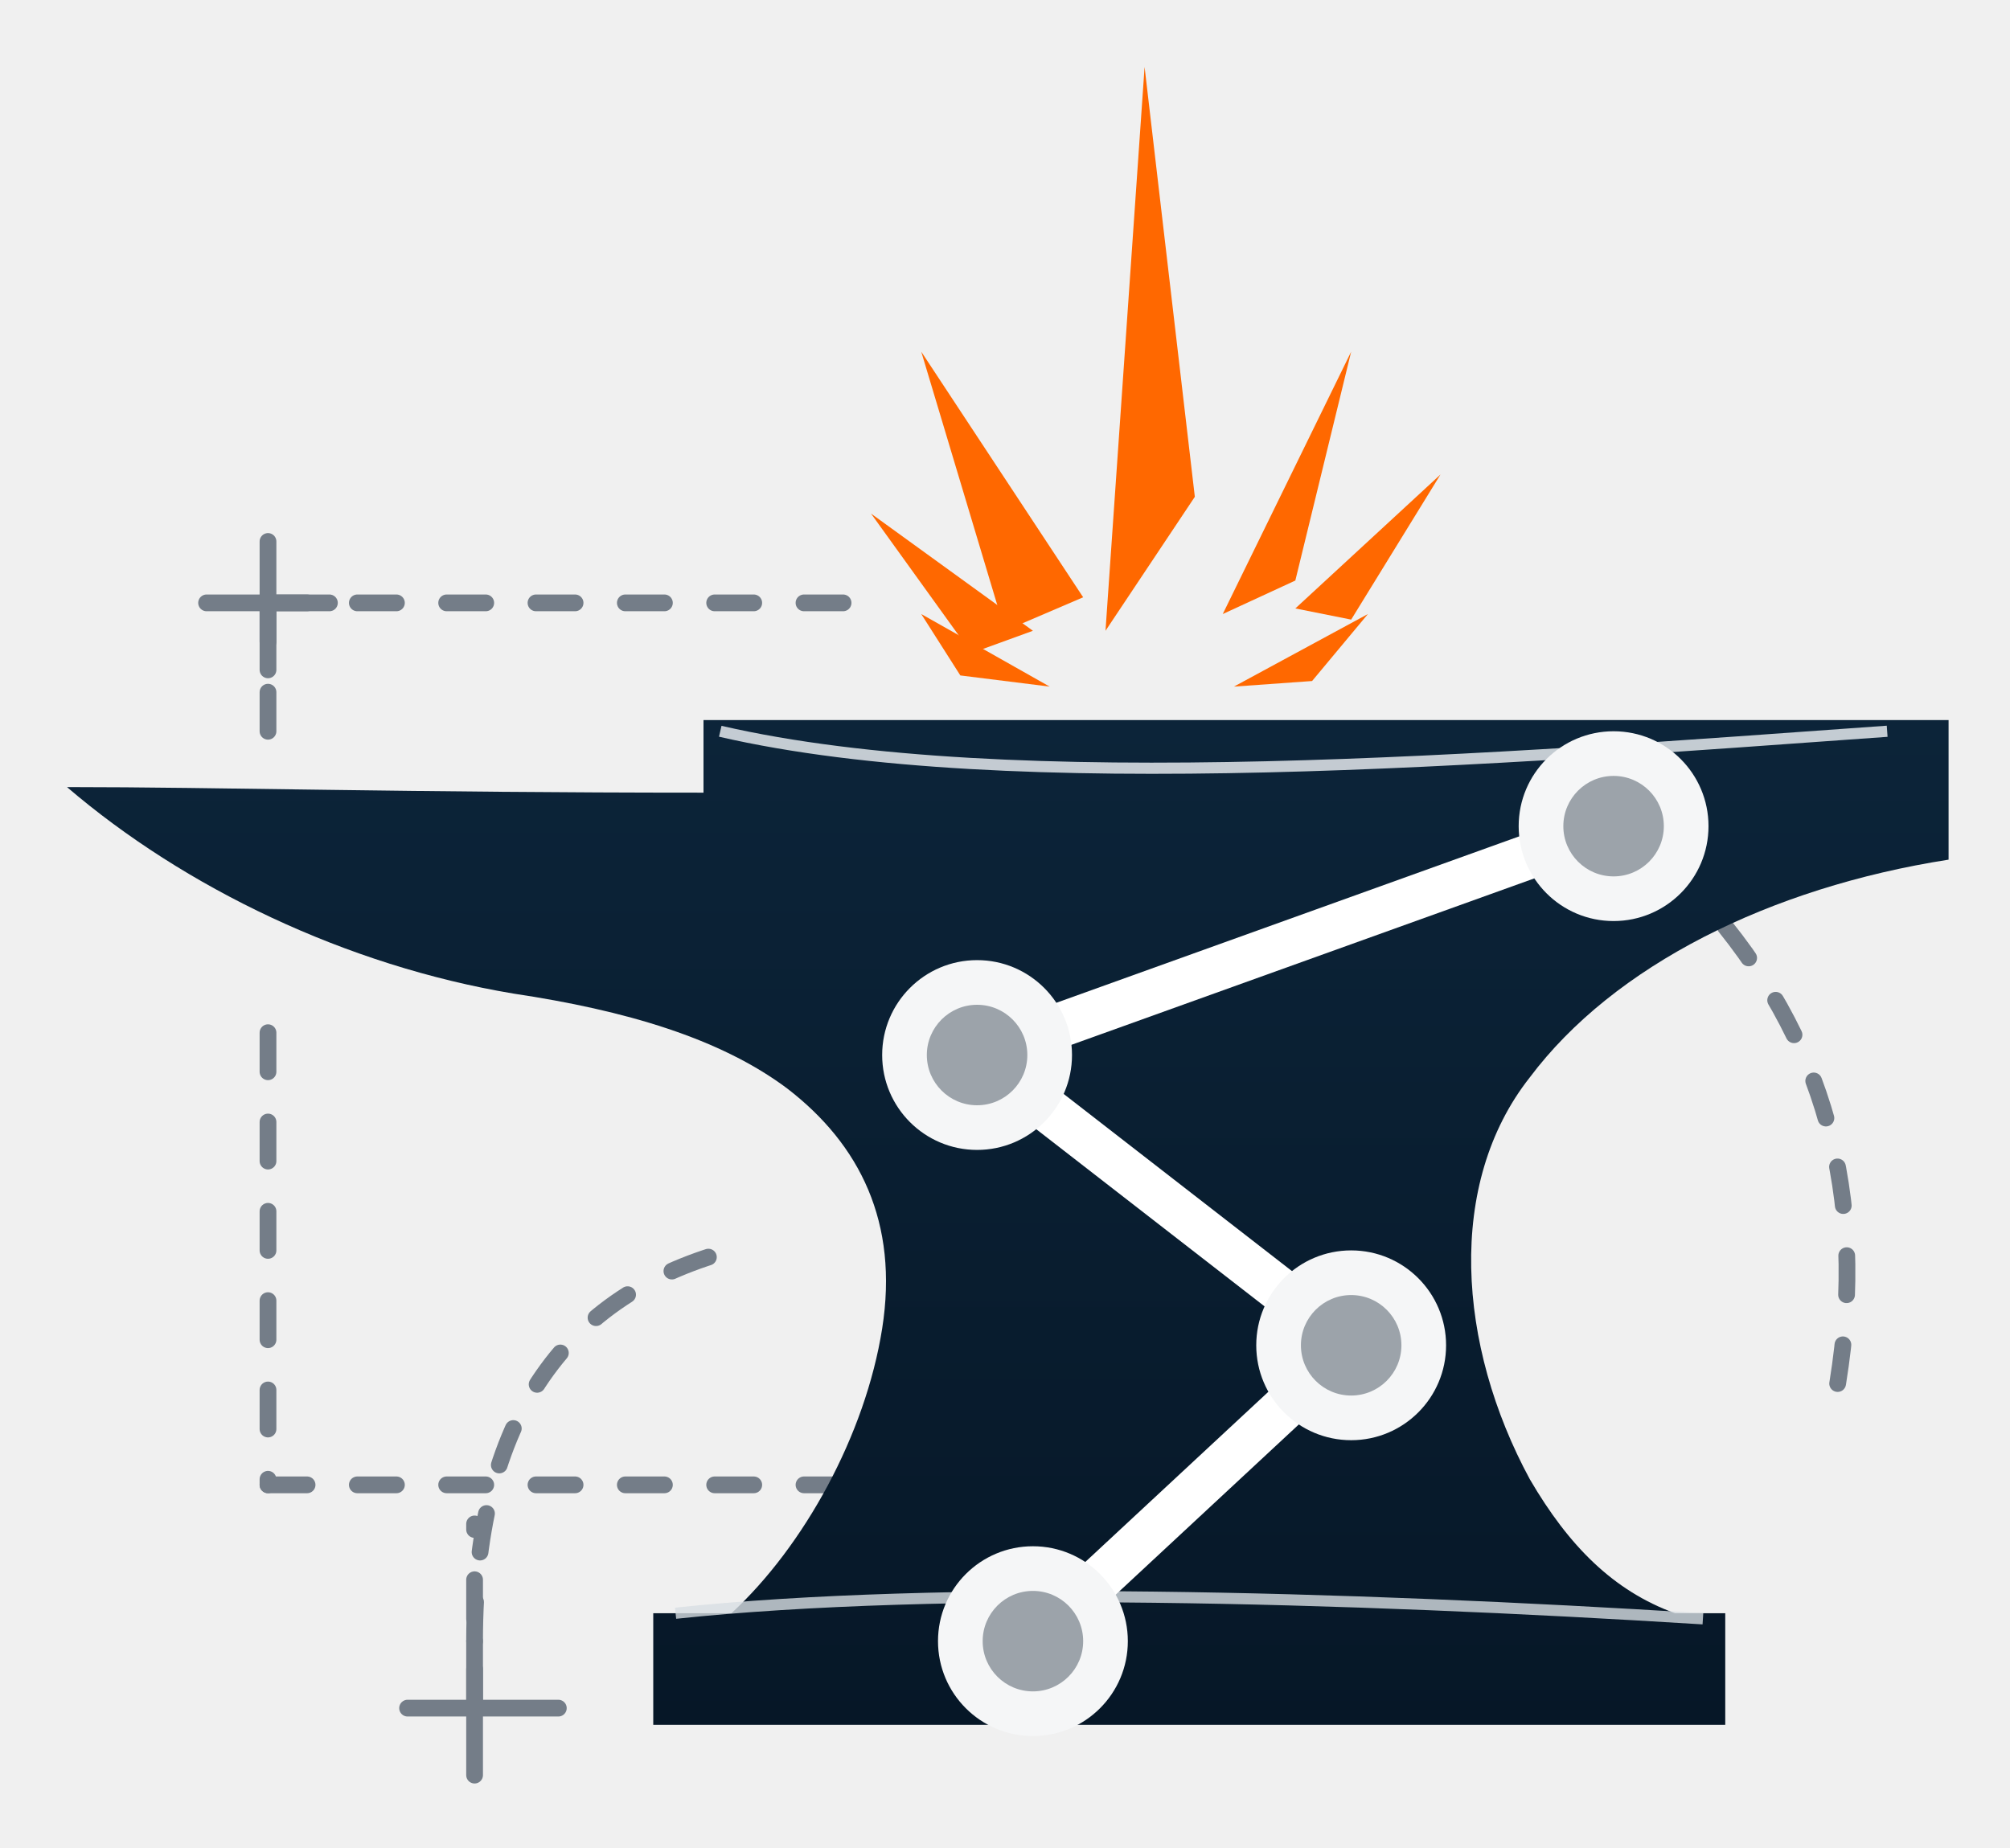
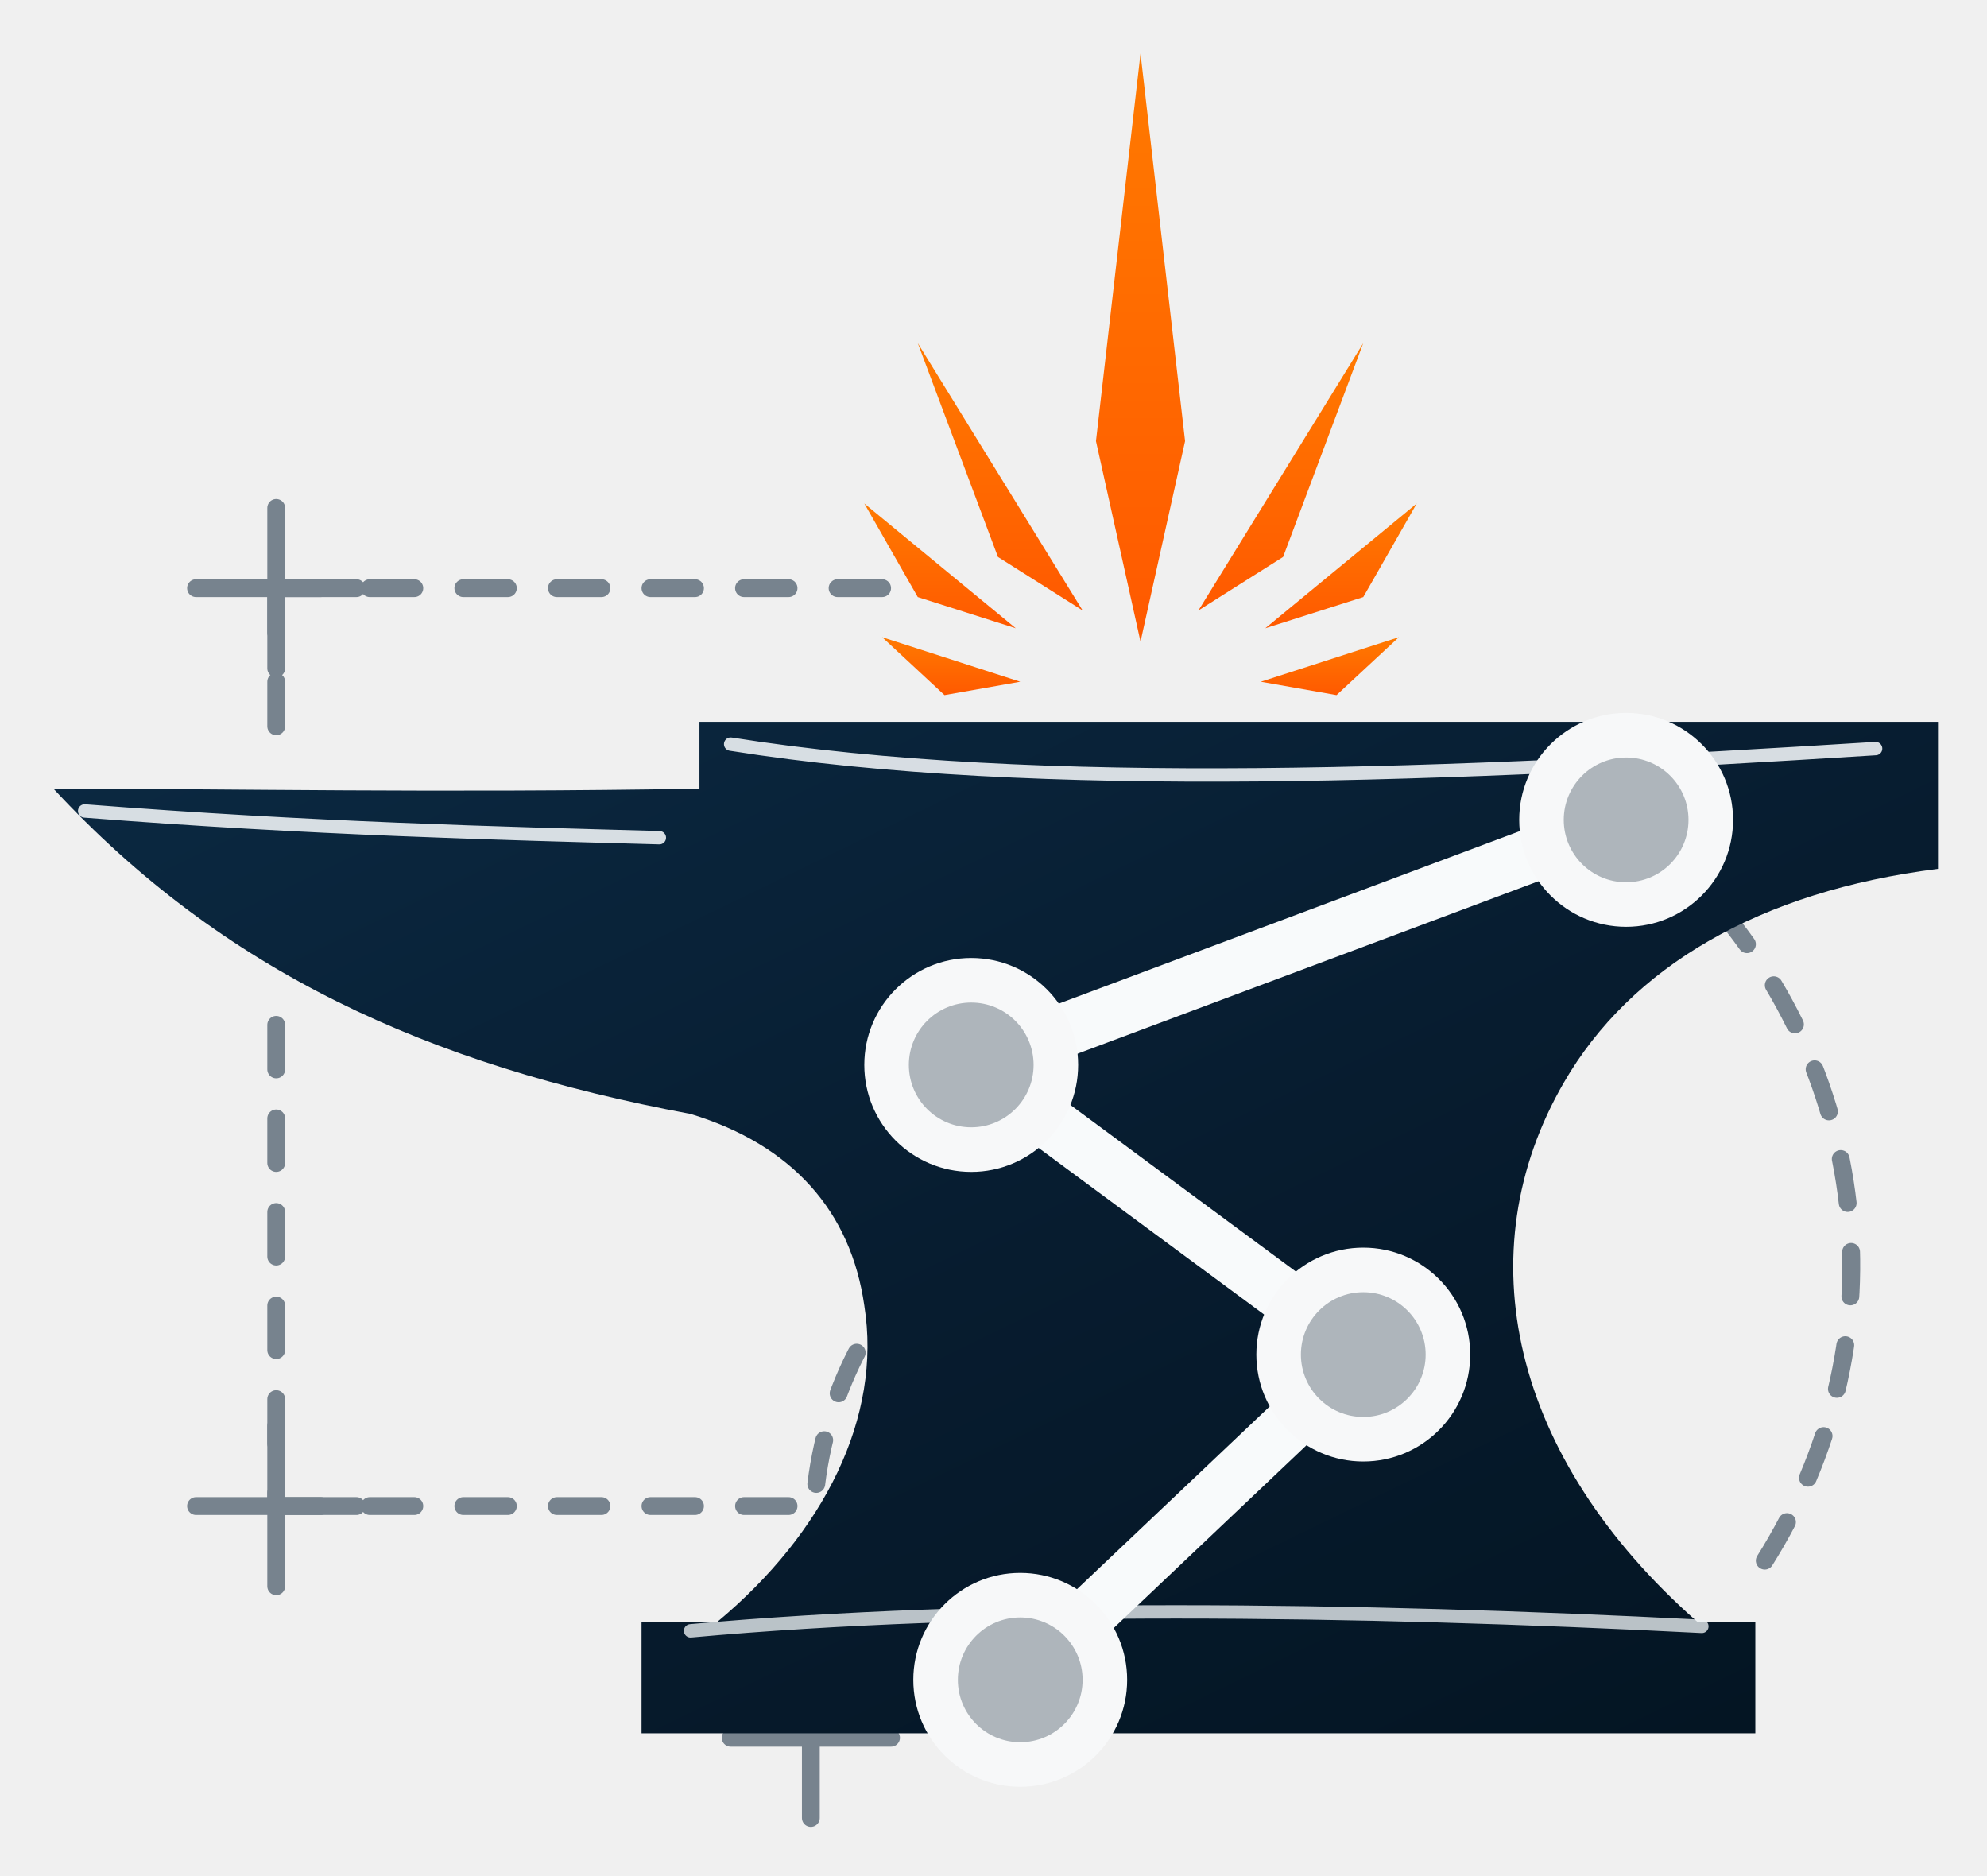
- <svg xmlns="http://www.w3.org/2000/svg" viewBox="16 308 360 331" width="360" height="331" role="img" aria-labelledby="pf-mark-title">
+ <svg xmlns="http://www.w3.org/2000/svg" viewBox="20 364 446 421" width="446" height="421" role="img" aria-labelledby="pf-mark-title pf-mark-desc">
  <style>
-     /* Colours live here rather than only in presentation attributes so the dark
-        scheme below can override them. The presentation attributes are kept as a
-        fallback for renderers that ignore stylesheets; CSS wins where both apply.
+     /* The artwork is navy on transparent, which disappears against a dark page.
+        For a reader who prefers a dark scheme the navy gradient flips to light
+        steel, and everything drawn on top of the anvil inverts with it or it
+        would vanish in turn: the graph links and node rings go dark, the metal
+        highlights go dark, and the construction guides lighten. The sparks need
+        no variant, because the orange carries on either background.

-        In the dark scheme the navy gradient flips to light steel, so the anvil
-        does not disappear into a dark page. Everything drawn on top of the anvil
-        then has to invert too, or it would vanish in turn: the graph links and
-        the node rings go dark, the highlight strokes go dark, and the
-        construction marks lighten. The sparks are left alone, because the orange
-        carries on either background. */
-     .g1 { stop-color: #0c2439 }
-     .g2 { stop-color: #061727 }
-     .guides { stroke: #6e7883 }
-     .hl { stroke: #d8dee3 }
-     .links { stroke: #ffffff }
-     .ring { fill: #f5f6f7 }
-     .core { fill: #9ca3aa }
+        Colours live here rather than only in presentation attributes so the media
+        query can override them. The attributes stay as a fallback for renderers
+        that ignore stylesheets, and CSS wins where both apply. */
+     .n1 { stop-color: #0b2942 }
+     .n2 { stop-color: #071c2f }
+     .n3 { stop-color: #041523 }
+     .guides { stroke: #77838e }
+     .hl { stroke: #edf2f5 }
+     .links { stroke: #f8fafb }
+     .ring { fill: #f7f8f9 }
+     .core { fill: #aeb5bb }

    @media (prefers-color-scheme: dark) {
-       .g1 { stop-color: #dbe3ea }
-       .g2 { stop-color: #aebbc7 }
-       .guides { stroke: #8a949f }
-       .hl { stroke: #7e8b98 }
-       .links { stroke: #0d2135 }
-       .ring { fill: #0d2135 }
-       .core { fill: #6d7a87 }
+       .n1 { stop-color: #e6edf3 }
+       .n2 { stop-color: #ccd8e1 }
+       .n3 { stop-color: #b0bfcb }
+       .guides { stroke: #8d99a5 }
+       .hl { stroke: #5d6b78 }
+       .links { stroke: #0a1c2e }
+       .ring { fill: #0a1c2e }
+       .core { fill: #616e7b }
    }
  </style>
  <defs>
-     <linearGradient id="pf-navy" x1="0" y1="0" x2="0" y2="1">
-       <stop class="g1" offset="0" stop-color="#0c2439" />
-       <stop class="g2" offset="1" stop-color="#061727" />
+     <linearGradient id="pf-navy" x1="0" y1="0" x2="0.9" y2="1">
+       <stop class="n1" offset="0" stop-color="#0b2942" />
+       <stop class="n2" offset="0.55" stop-color="#071c2f" />
+       <stop class="n3" offset="1" stop-color="#041523" />
+     </linearGradient>
+     <linearGradient id="pf-orange" x1="0" y1="0" x2="0" y2="1">
+       <stop offset="0" stop-color="#ff7a00" />
+       <stop offset="1" stop-color="#ff5900" />
    </linearGradient>
  </defs>
-   <g class="guides" fill="none" stroke="#6e7883" stroke-width="3" stroke-linecap="round" opacity="0.95">
-     <path d="M64 416 H174" stroke-dasharray="7 9" />
-     <path d="M64 416 V443" stroke-dasharray="7 9" />
-     <path d="M64 405 V428 M53 416 H75" />
-     <path d="M64 493 V574" stroke-dasharray="7 9" />
-     <path d="M64 574 H167" stroke-dasharray="7 9" />
-     <path d="M101 614 V581" stroke-dasharray="7 9" />
-     <path d="M89 614 H116 M101 602 V626" />
-     <path d="M101 602 C101 560 119 538 151 531" stroke-dasharray="7 9" />
-     <path d="M325 474 C345 499 351 528 344 562" stroke-dasharray="7 9" />
+   <g class="guides" fill="none" stroke="#77838e" stroke-width="4" stroke-linecap="round" stroke-linejoin="round">
+     <path d="M82 496 H218" stroke-dasharray="10 11" />
+     <path d="M82 496 V534" stroke-dasharray="10 11" />
+     <path d="M82 594 V702" stroke-dasharray="10 11" />
+     <path d="M82 702 H211" stroke-dasharray="10 11" />
+     <path d="M202 754 V717" stroke-dasharray="10 11" />
+     <path d="M203 718 C198 667 233 627 286 613" stroke-dasharray="10 11" />
+     <path d="M406 568 C442 611 446 671 413 719" stroke-dasharray="10 11" />
+     <path d="M82 478 V514 M64 496 H100" />
+     <path d="M82 684 V720 M64 702 H100" />
+     <path d="M202 736 V772 M184 754 H220" />
  </g>
-   <g fill="#ff6800">
-     <path d="M221 320 L230 397 L214 421 Z" />
-     <path d="M181 371 L210 415 L196 421 Z" />
-     <path d="M258 371 L235 418 L248 412 Z" />
-     <path d="M172 400 L201 421 L190 425 Z" />
-     <path d="M274 393 L248 417 L258 419 Z" />
-     <path d="M181 418 L204 431 L188 429 Z" />
-     <path d="M261 418 L237 431 L251 430 Z" />
-   </g>
-   <path fill="url(#pf-navy)" d="     M28 449     C55 449 89 450 142 450     L142 437     L365 437     L365 462     C333 467 305 481 290 501     C275 520 277 549 290 573     C297 585 305 593 316 597     L325 597     L325 617     L133 617     L133 597     L147 597     C160 585 171 565 174 546     C177 527 170 513 157 503     C145 494 128 489 108 486     C78 481 49 467 28 449 Z" />
-   <path d="M145 439 C197 451 284 444 354 439" fill="none" class="hl" stroke="#d8dee3" stroke-width="2" opacity="0.9" />
-   <path d="M137 597 C184 592 257 594 321 598" fill="none" class="hl" stroke="#d8dee3" stroke-width="2" opacity="0.8" />
-   <g class="links" fill="none" stroke="#ffffff" stroke-width="8" stroke-linecap="round" stroke-linejoin="round">
-     <path d="M191 497 L305 456" />
-     <path d="M191 497 L258 549" />
-     <path d="M258 549 L201 602" />
+   <g fill="url(#pf-orange)">
+     <path d="M276 376 L286 463 L276 508 L266 463 Z" />
+     <path d="M226 441 L263 501 L244 489 Z" />
+     <path d="M326 441 L289 501 L308 489 Z" />
+     <path d="M214 477 L248 505 L226 498 Z" />
+     <path d="M338 477 L304 505 L326 498 Z" />
+     <path d="M218 507 L249 517 L232 520 Z" />
+     <path d="M334 507 L303 517 L320 520 Z" />
  </g>
  <g>
-     <circle cx="305" cy="456" r="17" class="ring" fill="#f5f6f7" />
-     <circle cx="305" cy="456" r="9" class="core" fill="#9ca3aa" />
-     <circle cx="191" cy="497" r="17" class="ring" fill="#f5f6f7" />
-     <circle cx="191" cy="497" r="9" class="core" fill="#9ca3aa" />
-     <circle cx="258" cy="549" r="17" class="ring" fill="#f5f6f7" />
-     <circle cx="258" cy="549" r="9" class="core" fill="#9ca3aa" />
-     <circle cx="201" cy="602" r="17" class="ring" fill="#f5f6f7" />
-     <circle cx="201" cy="602" r="9" class="core" fill="#9ca3aa" />
+     <path fill="url(#pf-navy)" d="       M32 541       C72 541 118 542 177 541       L177 526       H455       V559       C415 564 386 581 371 607       C349 645 359 691 401 728       H414       V753       H164       V728       H181       C205 708 218 682 214 657       C211 636 198 621 175 614       C116 603 70 582 32 541 Z" />
+     <path d="M39 546 C90 550 132 551 168 552" fill="none" class="hl" stroke="#edf2f5" stroke-width="3" stroke-linecap="round" opacity="0.9" />
+     <path d="M184 531 C253 542 345 538 441 532" fill="none" class="hl" stroke="#edf2f5" stroke-width="3" stroke-linecap="round" opacity="0.9" />
+     <path d="M175 730 C241 724 324 725 402 729" fill="none" class="hl" stroke="#edf2f5" stroke-width="3" stroke-linecap="round" opacity="0.78" />
+     <g class="links" fill="none" stroke="#f8fafb" stroke-width="12" stroke-linecap="round" stroke-linejoin="round">
+       <path d="M238 603 L385 548" />
+       <path d="M238 603 L326 668" />
+       <path d="M326 668 L249 741" />
+     </g>
+     <g>
+       <circle cx="385" cy="548" r="24" class="ring" fill="#f7f8f9" />
+       <circle cx="385" cy="548" r="14" class="core" fill="#aeb5bb" />
+       <circle cx="238" cy="603" r="24" class="ring" fill="#f7f8f9" />
+       <circle cx="238" cy="603" r="14" class="core" fill="#aeb5bb" />
+       <circle cx="326" cy="668" r="24" class="ring" fill="#f7f8f9" />
+       <circle cx="326" cy="668" r="14" class="core" fill="#aeb5bb" />
+       <circle cx="249" cy="741" r="24" class="ring" fill="#f7f8f9" />
+       <circle cx="249" cy="741" r="14" class="core" fill="#aeb5bb" />
+     </g>
  </g>
</svg>
